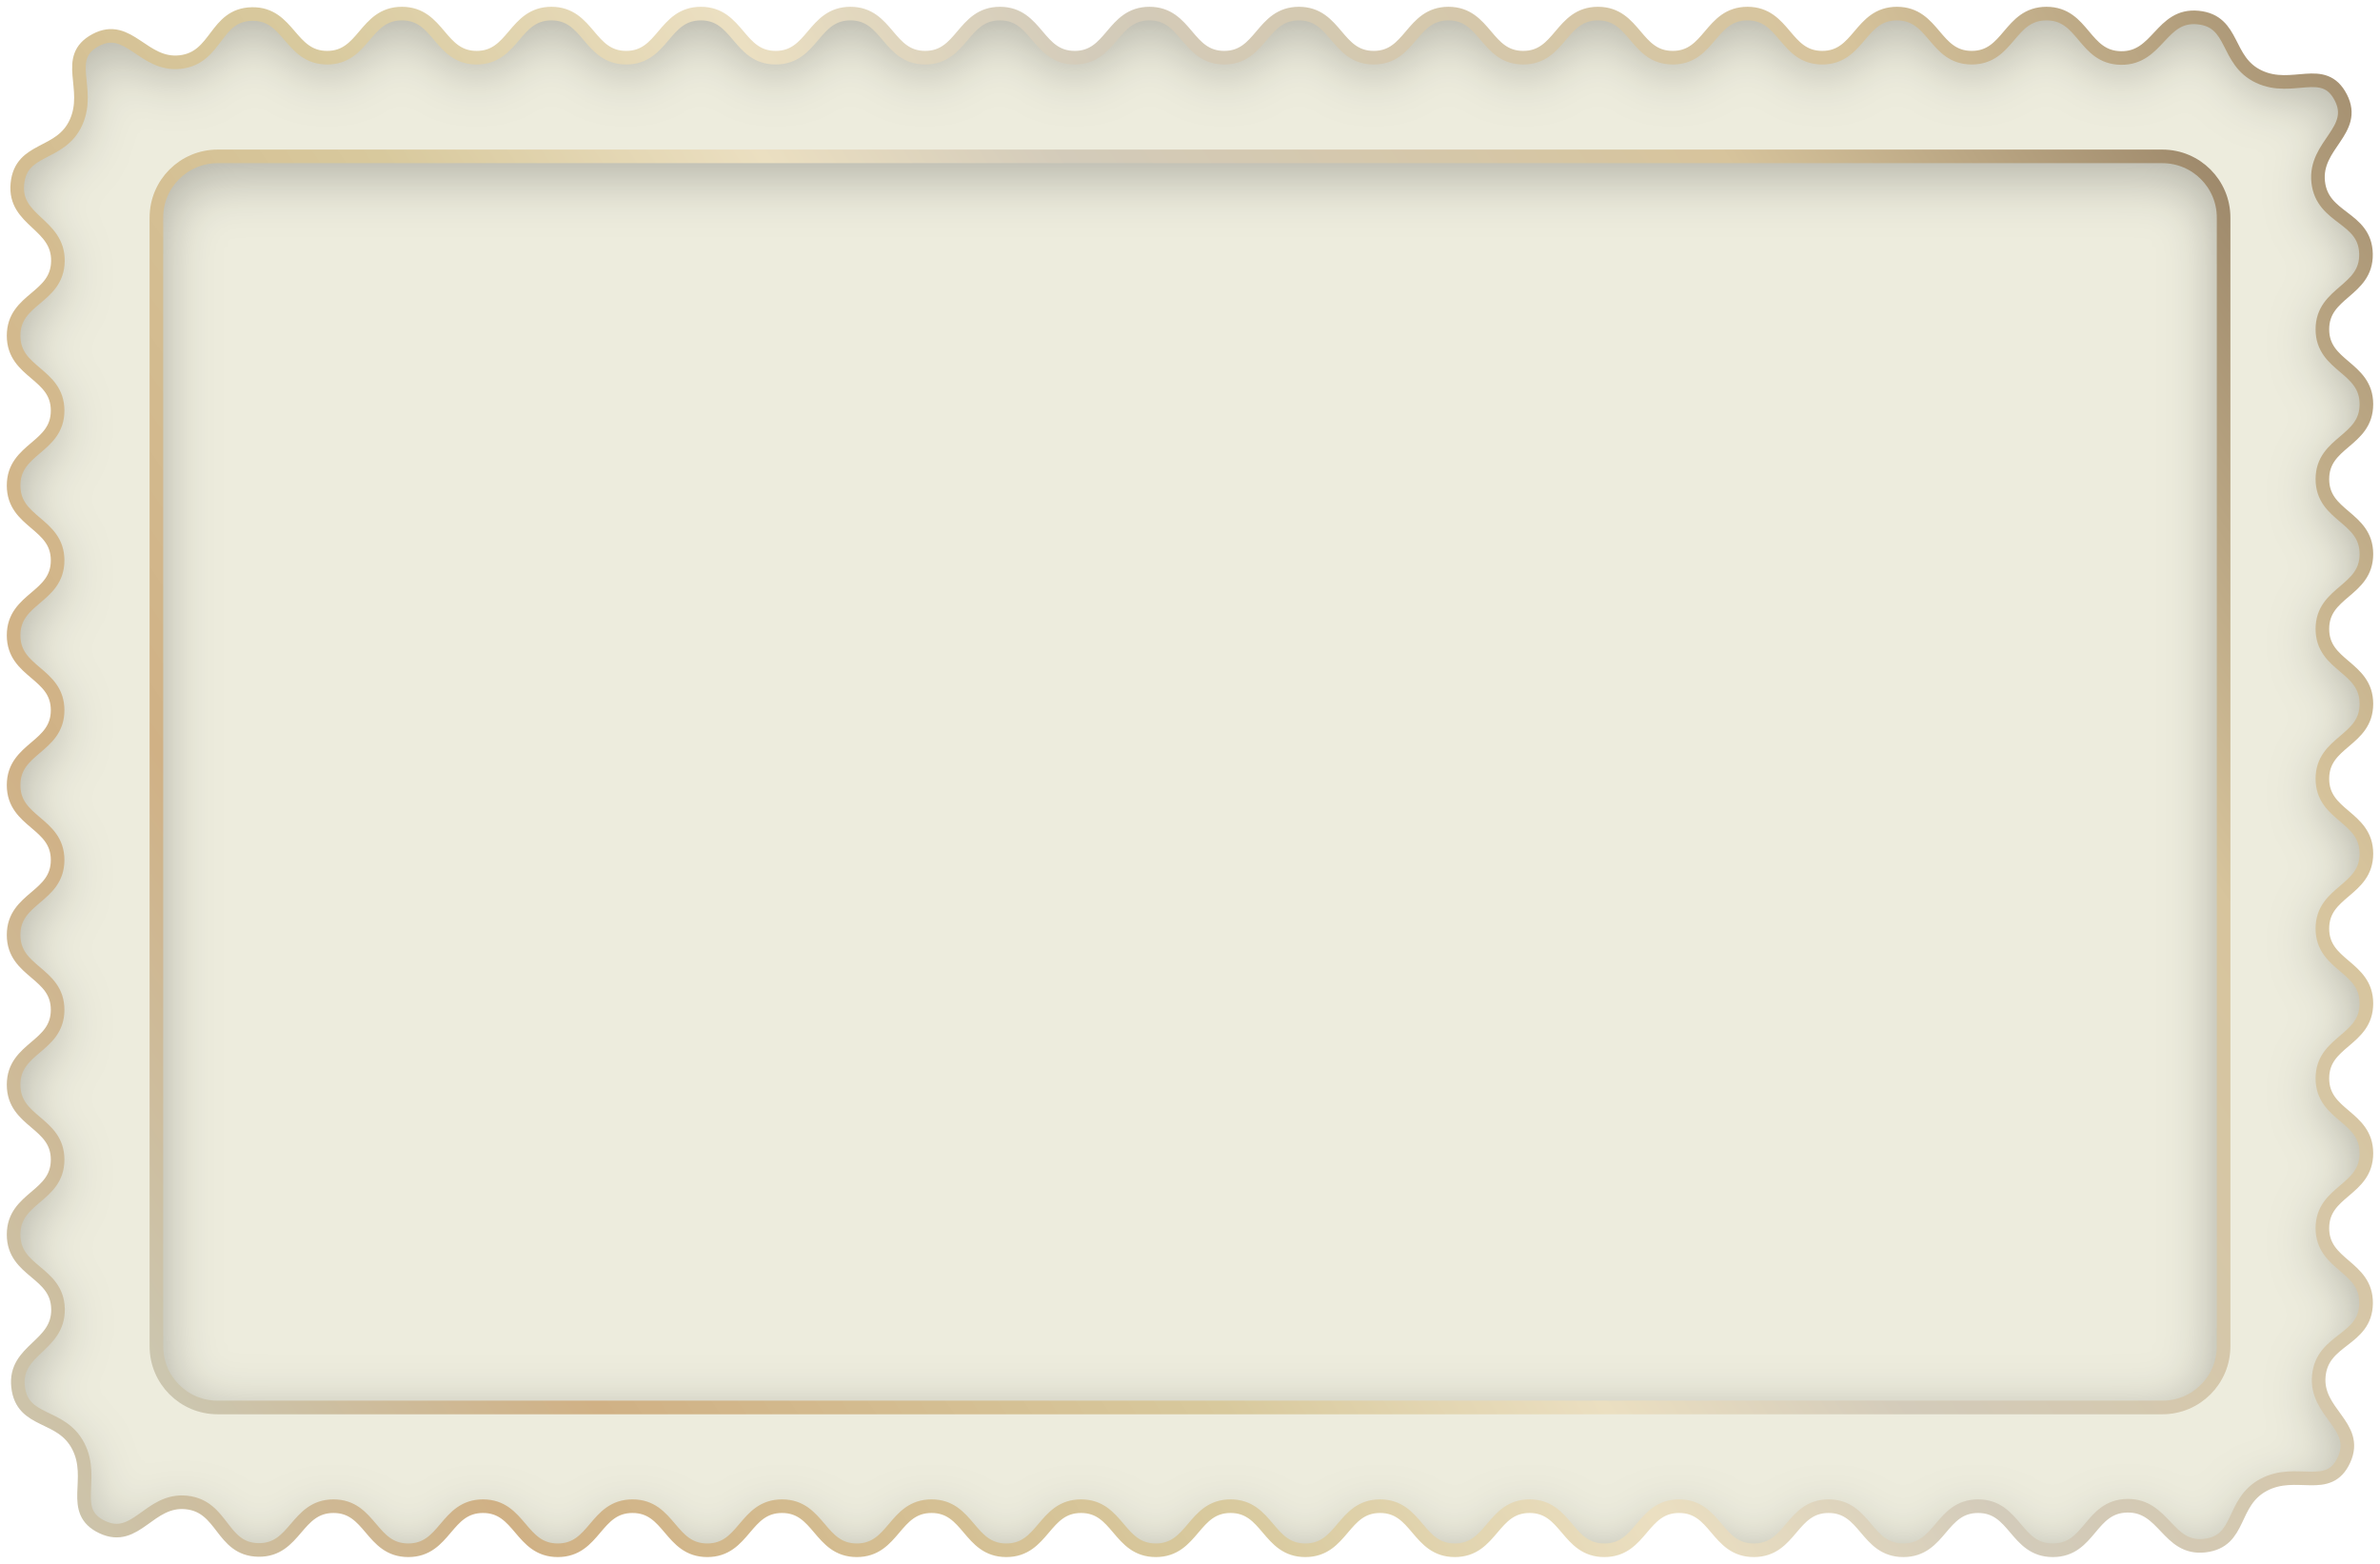
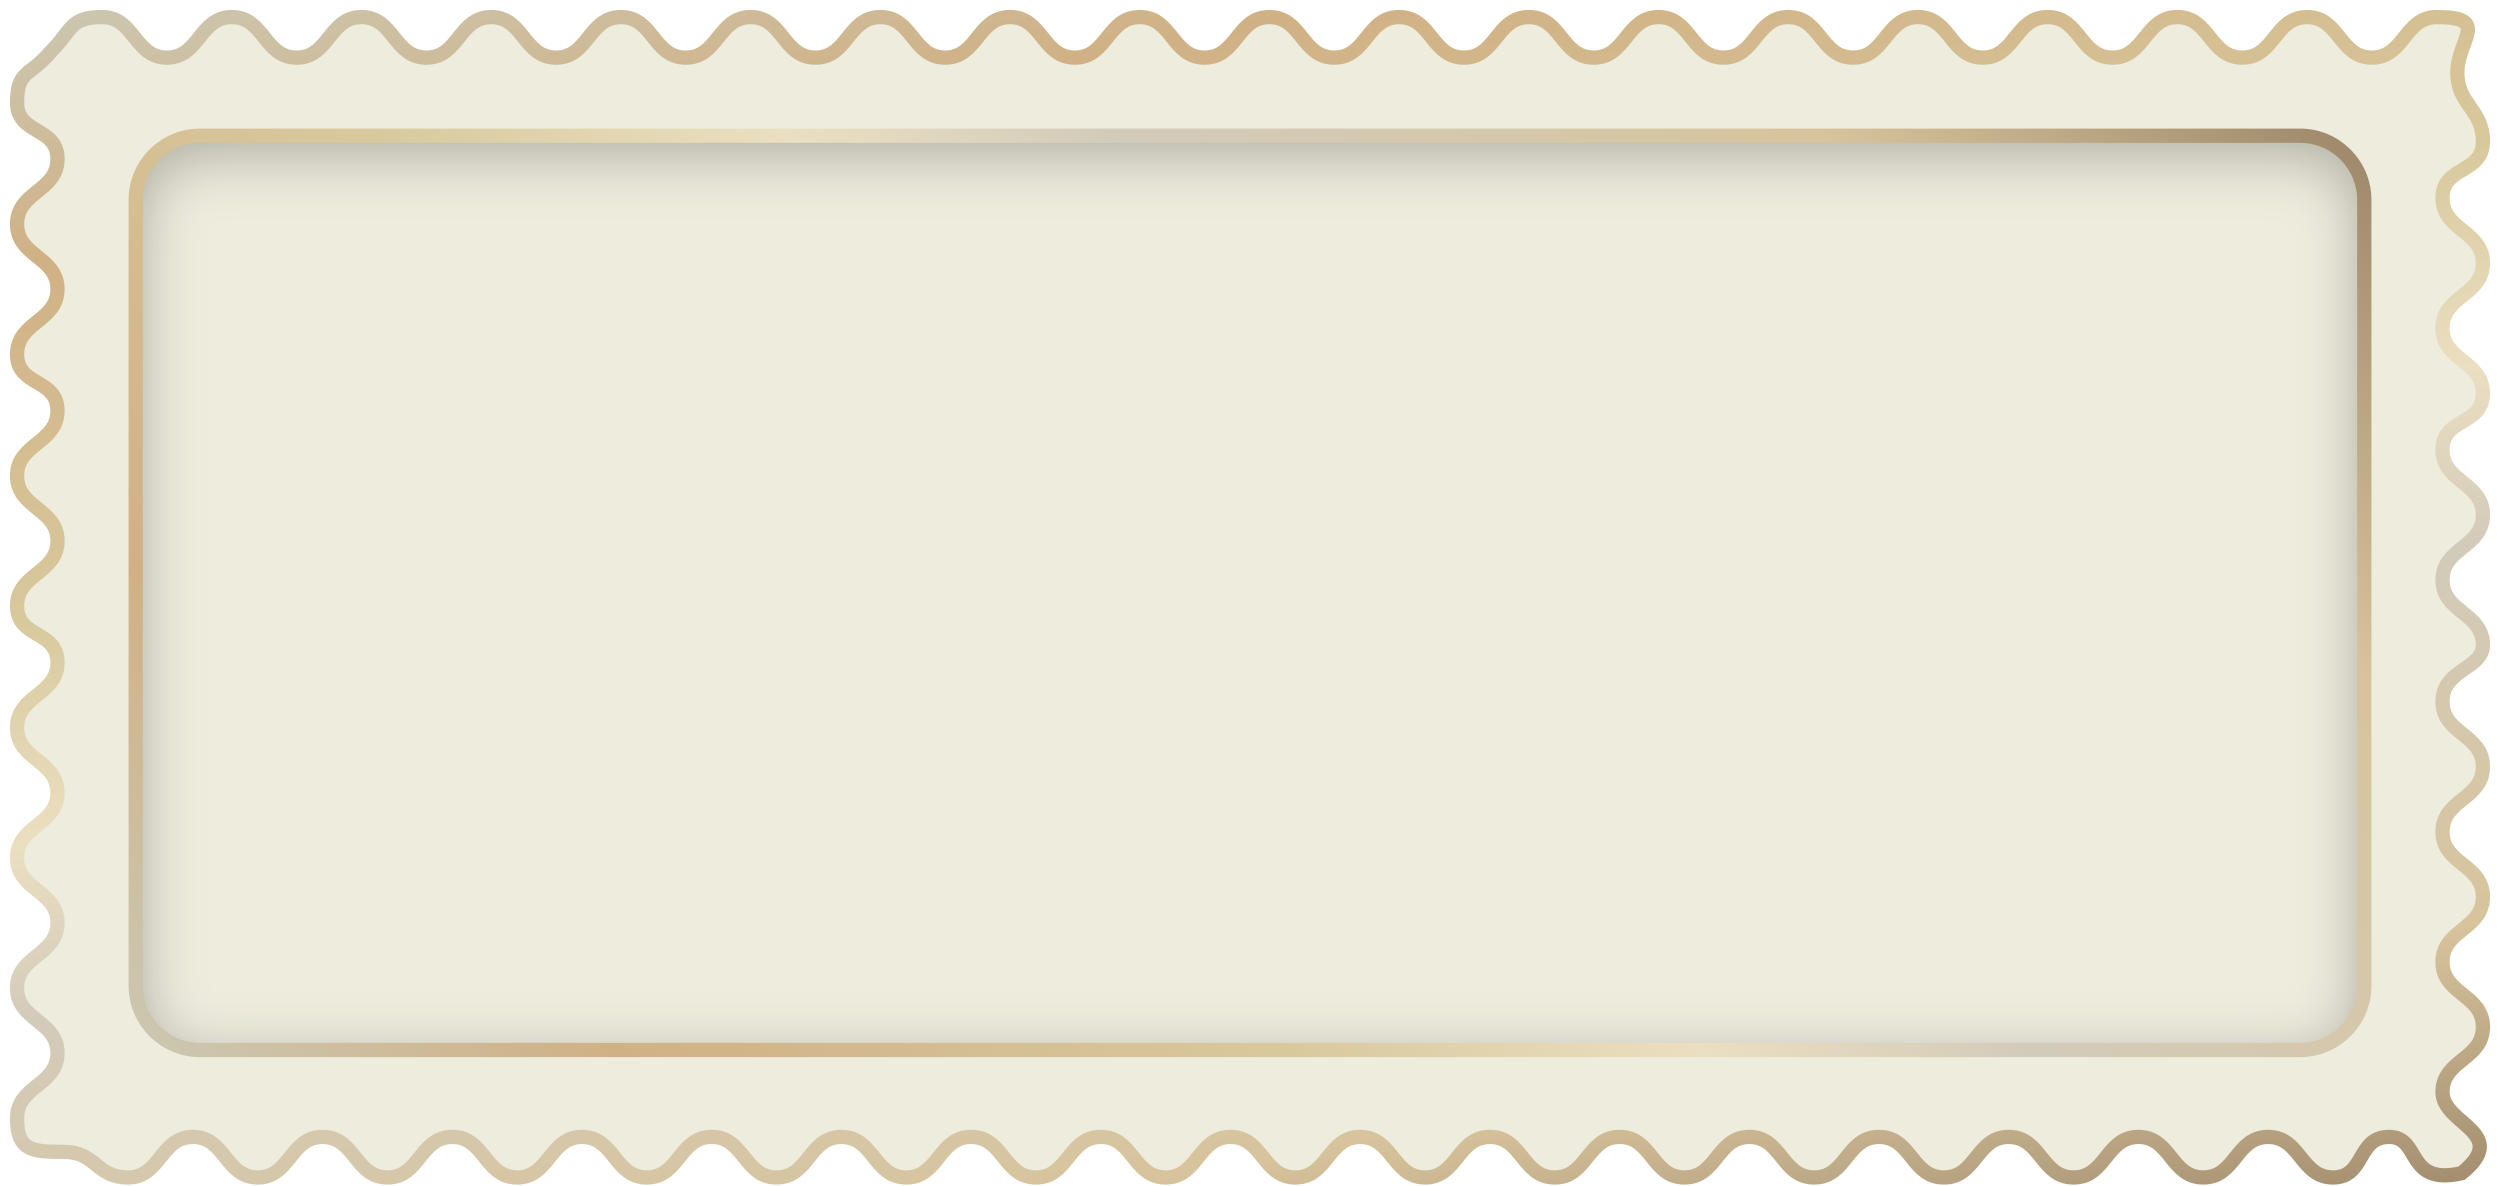
- <svg xmlns="http://www.w3.org/2000/svg" width="175" height="115" viewBox="0 0 175 115" fill="none">
-   <g filter="url(#filter0_i_3924_2613)">
-     <path fill-rule="evenodd" clip-rule="evenodd" d="M24.523 110.758C21.775 110.758 21.751 114.016 19.003 113.976C16.255 113.935 16.432 110.756 13.697 110.484C10.963 110.211 10.017 113.468 7.528 112.3C5.039 111.131 7.017 108.793 5.756 106.346C4.495 103.899 1.629 104.706 1.328 101.968C1.027 99.231 4.312 99.018 4.265 96.264C4.218 93.511 1 93.538 1 90.784C1 88.03 4.236 88.03 4.236 85.276C4.236 82.522 1 82.522 1 79.767C1 77.013 4.236 77.013 4.236 74.259C4.236 71.505 1 71.505 1 68.751C1 65.997 4.236 65.997 4.236 63.243C4.236 60.489 1 60.489 1 57.734C1 54.98 4.236 54.98 4.236 52.226C4.236 49.472 1 49.472 1 46.718C1 43.964 4.236 43.964 4.236 41.21C4.236 38.456 1 38.456 1 35.701C1 32.947 4.236 32.947 4.236 30.193C4.236 27.439 1 27.439 1 24.685C1 21.931 4.22 21.953 4.258 19.199C4.296 16.445 1.015 16.262 1.278 13.521C1.541 10.779 4.451 11.51 5.588 9.002C6.725 6.495 4.61 4.241 7.036 2.947C9.462 1.653 10.525 4.875 13.255 4.563C15.986 4.252 15.782 1.081 18.53 1.032C21.278 0.983 21.307 4.243 24.055 4.242C26.804 4.242 26.803 1 29.552 1C32.3 1 32.3 4.242 35.048 4.242C37.797 4.242 37.797 1 40.545 1C43.293 1 43.293 4.242 46.042 4.242C48.79 4.242 48.79 1 51.538 1C54.286 1 54.286 4.242 57.035 4.242C59.783 4.242 59.783 1 62.531 1C65.28 1 65.28 4.242 68.028 4.242C70.776 4.242 70.776 1 73.525 1C76.273 1 76.273 4.242 79.021 4.242C81.769 4.242 81.769 1 84.518 1C87.266 1 87.266 4.242 90.014 4.242C92.763 4.242 92.763 1 95.511 1C98.259 1 98.259 4.242 101.008 4.242C103.756 4.242 103.756 1 106.504 1C109.253 1 109.253 4.242 112.001 4.242C114.749 4.242 114.749 1 117.497 1C120.246 1 120.246 4.242 122.994 4.242C125.742 4.242 125.742 1 128.491 1C131.239 1 131.239 4.242 133.987 4.242C136.736 4.242 136.736 1 139.484 1C142.232 1 142.232 4.242 144.98 4.242C147.729 4.242 147.729 1 150.477 1C153.225 1 153.202 4.226 155.95 4.266C158.698 4.307 158.888 1.017 161.622 1.29C164.357 1.562 163.61 4.468 166.099 5.637C168.587 6.805 170.857 4.719 172.118 7.166C173.38 9.613 170.155 10.649 170.456 13.387C170.757 16.125 173.923 15.927 173.97 18.68C174.017 21.434 170.764 21.462 170.764 24.216C170.764 26.97 174 26.97 174 29.724C174 32.478 170.764 32.478 170.764 35.233C170.764 37.987 174 37.987 174 40.741C174 43.495 170.764 43.495 170.764 46.249C170.764 49.003 174 49.003 174 51.757C174 54.511 170.764 54.511 170.764 57.266C170.764 60.02 174 60.02 174 62.774C174 65.528 170.764 65.528 170.764 68.282C170.764 71.036 174 71.036 174 73.79C174 76.544 170.764 76.544 170.764 79.299C170.764 82.053 174 82.053 174 84.807C174 87.561 170.764 87.561 170.764 90.315C170.764 93.069 174.016 93.092 173.977 95.846C173.939 98.6 170.764 98.428 170.502 101.169C170.239 103.911 173.495 104.832 172.358 107.339C171.221 109.847 168.87 107.897 166.444 109.191C164.018 110.485 164.841 113.346 162.111 113.658C159.38 113.97 159.16 110.677 156.412 110.726C153.664 110.775 153.693 114 150.945 114C148.197 114 148.197 110.758 145.448 110.758C142.7 110.758 142.7 114 139.952 114C137.203 114 137.203 110.758 134.455 110.758C131.707 110.758 131.707 114 128.958 114C126.21 114 126.21 110.758 123.462 110.758C120.713 110.758 120.713 114 117.965 114C115.217 114 115.217 110.758 112.469 110.758C109.72 110.758 109.72 114 106.972 114C104.224 114 104.224 110.758 101.475 110.758C98.727 110.758 98.727 114 95.979 114C93.231 114 93.231 110.758 90.482 110.758C87.734 110.758 87.734 114 84.986 114C82.237 114 82.237 110.758 79.489 110.758C76.741 110.758 76.741 114 73.992 114C71.244 114 71.244 110.758 68.496 110.758C65.747 110.758 65.747 114 62.999 114C60.251 114 60.251 110.758 57.502 110.758C54.754 110.758 54.754 114 52.006 114C49.258 114 49.258 110.758 46.509 110.758C43.761 110.758 43.761 114 41.013 114C38.264 114 38.264 110.758 35.516 110.758C32.768 110.758 32.768 114 30.02 114C27.271 114 27.271 110.758 24.523 110.758Z" fill="#EDECDD" />
+ <svg xmlns="http://www.w3.org/2000/svg" width="175" height="83" viewBox="0 0 175 83" fill="none">
+   <path fill-rule="evenodd" clip-rule="evenodd" d="M3.583 3.584C5.077 2.09 4.879 1.195 7.149 1.195C9.419 1.195 9.419 4.034 11.688 4.034C13.958 4.034 13.958 1.195 16.228 1.195C18.498 1.195 18.498 4.034 20.768 4.034C23.037 4.034 23.037 1.195 25.307 1.195C27.577 1.195 27.577 4.034 29.847 4.034C32.117 4.034 32.117 1.195 34.386 1.195C36.656 1.195 36.656 4.034 38.926 4.034C41.196 4.034 41.196 1.195 43.466 1.195C45.735 1.195 45.735 4.034 48.005 4.034C50.275 4.034 50.275 1.195 52.545 1.195C54.815 1.195 54.815 4.034 57.084 4.034C59.354 4.034 59.354 1.195 61.624 1.195C63.894 1.195 63.894 4.034 66.164 4.034C68.433 4.034 68.433 1.195 70.703 1.195C72.973 1.195 72.973 4.034 75.243 4.034C77.513 4.034 77.513 1.195 79.782 1.195C82.052 1.195 82.052 4.034 84.322 4.034C86.592 4.034 86.592 1.195 88.862 1.195C91.132 1.195 91.132 4.034 93.401 4.034C95.671 4.034 95.671 1.195 97.941 1.195C100.211 1.195 100.211 4.034 102.48 4.034C104.75 4.034 104.75 1.195 107.02 1.195C109.29 1.195 109.29 4.034 111.56 4.034C113.829 4.034 113.829 1.195 116.099 1.195C118.369 1.195 118.369 4.034 120.639 4.034C122.909 4.034 122.909 1.195 125.179 1.195C127.448 1.195 127.448 4.034 129.718 4.034C131.988 4.034 131.988 1.195 134.258 1.195C136.528 1.195 136.528 4.034 138.797 4.034C141.067 4.034 141.067 1.195 143.337 1.195C145.607 1.195 145.607 4.034 147.877 4.034C150.146 4.034 150.146 1.195 152.416 1.195C154.686 1.195 154.686 4.034 156.956 4.034C159.226 4.034 159.226 1.195 161.495 1.195C163.765 1.195 163.765 4.034 166.035 4.034C168.305 4.034 168.305 1.195 170.575 1.195C174.403 1.195 172.013 2.799 172.013 5.077C172.013 7.355 173.805 7.626 173.805 9.904C173.805 12.181 170.976 11.584 170.976 13.862C170.976 16.14 173.805 16.14 173.805 18.418C173.805 20.696 170.976 20.696 170.976 22.973C170.976 25.251 173.805 25.251 173.805 27.529C173.805 29.807 170.976 29.21 170.976 31.488C170.976 33.766 173.805 33.766 173.805 36.043C173.805 38.321 170.976 38.321 170.976 40.599C170.976 42.877 173.805 42.877 173.805 45.155C173.805 46.835 170.976 46.835 170.976 49.113C170.976 51.391 173.805 51.391 173.805 53.669C173.805 55.947 170.976 55.947 170.976 58.225C170.976 60.503 173.805 60.503 173.805 62.78C173.805 65.058 170.976 65.058 170.976 67.336C170.976 69.614 173.805 69.614 173.805 71.892C173.805 74.17 170.976 74.17 170.976 76.448C170.976 78.725 175.817 79.285 172.312 82.124C168.352 83.02 169.505 79.584 167.235 79.584C164.965 79.584 165.581 82.423 163.311 82.423C161.041 82.423 161.041 79.584 158.772 79.584C156.502 79.584 156.502 82.423 154.232 82.423C151.962 82.423 151.962 79.584 149.692 79.584C147.423 79.584 147.423 82.423 145.153 82.423C142.883 82.423 142.883 79.584 140.613 79.584C138.343 79.584 138.343 82.423 136.074 82.423C133.804 82.423 133.804 79.584 131.534 79.584C129.264 79.584 129.264 82.423 126.994 82.423C124.725 82.423 124.725 79.584 122.455 79.584C120.185 79.584 120.185 82.423 117.915 82.423C115.645 82.423 115.645 79.584 113.376 79.584C111.106 79.584 111.106 82.423 108.836 82.423C106.566 82.423 106.566 79.584 104.296 79.584C102.027 79.584 102.027 82.423 99.757 82.423C97.487 82.423 97.487 79.584 95.217 79.584C92.947 79.584 92.947 82.423 90.677 82.423C88.408 82.423 88.408 79.584 86.138 79.584C83.868 79.584 83.868 82.423 81.598 82.423C79.329 82.423 79.329 79.584 77.059 79.584C74.789 79.584 74.789 82.423 72.519 82.423C70.249 82.423 70.249 79.584 67.98 79.584C65.71 79.584 65.71 82.423 63.44 82.423C61.17 82.423 61.17 79.584 58.9 79.584C56.63 79.584 56.63 82.423 54.361 82.423C52.091 82.423 52.091 79.584 49.821 79.584C47.551 79.584 47.551 82.423 45.282 82.423C43.012 82.423 43.012 79.584 40.742 79.584C38.472 79.584 38.472 82.423 36.202 82.423C33.932 82.423 33.932 79.584 31.663 79.584C29.393 79.584 29.393 82.423 27.123 82.423C24.853 82.423 24.853 79.584 22.583 79.584C20.314 79.584 20.314 82.423 18.044 82.423C15.774 82.423 15.774 79.584 13.504 79.584C11.234 79.584 11.234 82.423 8.965 82.423C6.695 82.423 6.749 80.631 4.479 80.631C2.21 80.631 1.194 80.548 1.194 78.27C1.194 75.992 4.024 75.992 4.024 73.714C4.024 71.436 1.194 71.436 1.194 69.158C1.194 66.881 4.024 66.881 4.024 64.603C4.024 62.325 1.194 62.325 1.194 60.047C1.194 57.769 4.024 57.769 4.024 55.491C4.024 53.213 1.194 53.213 1.194 50.935C1.194 48.658 4.024 48.658 4.024 46.38C4.024 44.102 1.194 44.699 1.194 42.421C1.194 40.144 4.024 40.144 4.024 37.866C4.024 35.588 1.194 35.588 1.194 33.31C1.194 31.032 4.024 31.032 4.024 28.754C4.024 26.476 1.194 27.074 1.194 24.796C1.194 22.518 4.024 22.518 4.024 20.24C4.024 17.962 1.194 17.962 1.194 15.684C1.194 13.406 4.024 13.406 4.024 11.129C4.024 8.851 1.194 9.448 1.194 7.17C1.194 4.892 2.09 5.375 3.583 3.584Z" fill="#EDECDD" stroke="url(#paint0_linear_4141_2652)" />
+   <g filter="url(#filter0_i_4141_2652)">
+     <rect x="10" y="73" width="63" height="155" rx="4" transform="rotate(-90 10 73)" fill="#EDECDD" />
  </g>
-   <path fill-rule="evenodd" clip-rule="evenodd" d="M24.523 110.758C21.775 110.758 21.751 114.016 19.003 113.976C16.255 113.935 16.432 110.756 13.697 110.484C10.963 110.211 10.017 113.468 7.528 112.3C5.039 111.131 7.017 108.793 5.756 106.346C4.495 103.899 1.629 104.706 1.328 101.968C1.027 99.231 4.312 99.018 4.265 96.264C4.218 93.511 1 93.538 1 90.784C1 88.03 4.236 88.03 4.236 85.276C4.236 82.522 1 82.522 1 79.767C1 77.013 4.236 77.013 4.236 74.259C4.236 71.505 1 71.505 1 68.751C1 65.997 4.236 65.997 4.236 63.243C4.236 60.489 1 60.489 1 57.734C1 54.98 4.236 54.98 4.236 52.226C4.236 49.472 1 49.472 1 46.718C1 43.964 4.236 43.964 4.236 41.21C4.236 38.456 1 38.456 1 35.701C1 32.947 4.236 32.947 4.236 30.193C4.236 27.439 1 27.439 1 24.685C1 21.931 4.22 21.953 4.258 19.199C4.296 16.445 1.015 16.262 1.278 13.521C1.541 10.779 4.451 11.51 5.588 9.002C6.725 6.495 4.61 4.241 7.036 2.947C9.462 1.653 10.525 4.875 13.255 4.563C15.986 4.252 15.782 1.081 18.53 1.032C21.278 0.983 21.307 4.243 24.055 4.242C26.804 4.242 26.803 1 29.552 1C32.3 1 32.3 4.242 35.048 4.242C37.797 4.242 37.797 1 40.545 1C43.293 1 43.293 4.242 46.042 4.242C48.79 4.242 48.79 1 51.538 1C54.286 1 54.286 4.242 57.035 4.242C59.783 4.242 59.783 1 62.531 1C65.28 1 65.28 4.242 68.028 4.242C70.776 4.242 70.776 1 73.525 1C76.273 1 76.273 4.242 79.021 4.242C81.769 4.242 81.769 1 84.518 1C87.266 1 87.266 4.242 90.014 4.242C92.763 4.242 92.763 1 95.511 1C98.259 1 98.259 4.242 101.008 4.242C103.756 4.242 103.756 1 106.504 1C109.253 1 109.253 4.242 112.001 4.242C114.749 4.242 114.749 1 117.497 1C120.246 1 120.246 4.242 122.994 4.242C125.742 4.242 125.742 1 128.491 1C131.239 1 131.239 4.242 133.987 4.242C136.736 4.242 136.736 1 139.484 1C142.232 1 142.232 4.242 144.98 4.242C147.729 4.242 147.729 1 150.477 1C153.225 1 153.202 4.226 155.95 4.266C158.698 4.307 158.888 1.017 161.622 1.29C164.357 1.562 163.61 4.468 166.099 5.637C168.587 6.805 170.857 4.719 172.118 7.166C173.38 9.613 170.155 10.649 170.456 13.387C170.757 16.125 173.923 15.927 173.97 18.68C174.017 21.434 170.764 21.462 170.764 24.216C170.764 26.97 174 26.97 174 29.724C174 32.478 170.764 32.478 170.764 35.233C170.764 37.987 174 37.987 174 40.741C174 43.495 170.764 43.495 170.764 46.249C170.764 49.003 174 49.003 174 51.757C174 54.511 170.764 54.511 170.764 57.266C170.764 60.02 174 60.02 174 62.774C174 65.528 170.764 65.528 170.764 68.282C170.764 71.036 174 71.036 174 73.79C174 76.544 170.764 76.544 170.764 79.299C170.764 82.053 174 82.053 174 84.807C174 87.561 170.764 87.561 170.764 90.315C170.764 93.069 174.016 93.092 173.977 95.846C173.939 98.6 170.764 98.428 170.502 101.169C170.239 103.911 173.495 104.832 172.358 107.339C171.221 109.847 168.87 107.897 166.444 109.191C164.018 110.485 164.841 113.346 162.111 113.658C159.38 113.97 159.16 110.677 156.412 110.726C153.664 110.775 153.693 114 150.945 114C148.197 114 148.197 110.758 145.448 110.758C142.7 110.758 142.7 114 139.952 114C137.203 114 137.203 110.758 134.455 110.758C131.707 110.758 131.707 114 128.958 114C126.21 114 126.21 110.758 123.462 110.758C120.713 110.758 120.713 114 117.965 114C115.217 114 115.217 110.758 112.469 110.758C109.72 110.758 109.72 114 106.972 114C104.224 114 104.224 110.758 101.475 110.758C98.727 110.758 98.727 114 95.979 114C93.231 114 93.231 110.758 90.482 110.758C87.734 110.758 87.734 114 84.986 114C82.237 114 82.237 110.758 79.489 110.758C76.741 110.758 76.741 114 73.992 114C71.244 114 71.244 110.758 68.496 110.758C65.747 110.758 65.747 114 62.999 114C60.251 114 60.251 110.758 57.502 110.758C54.754 110.758 54.754 114 52.006 114C49.258 114 49.258 110.758 46.509 110.758C43.761 110.758 43.761 114 41.013 114C38.264 114 38.264 110.758 35.516 110.758C32.768 110.758 32.768 114 30.02 114C27.271 114 27.271 110.758 24.523 110.758Z" stroke="url(#paint0_linear_3924_2613)" />
-   <g filter="url(#filter1_i_3924_2613)">
-     <rect x="12" y="103" width="91" height="151" rx="4" transform="rotate(-90 12 103)" fill="#EDECDD" />
-   </g>
-   <rect x="11.5" y="103.5" width="92" height="152" rx="4.5" transform="rotate(-90 11.5 103.5)" stroke="url(#paint1_linear_3924_2613)" />
+   <rect x="9.5" y="73.5" width="64" height="156" rx="4.5" transform="rotate(-90 9.5 73.5)" stroke="url(#paint1_linear_4141_2652)" />
  <defs>
-     <filter id="filter0_i_3924_2613" x="0.5" y="0.5" width="174" height="115" filterUnits="userSpaceOnUse" color-interpolation-filters="sRGB">
+     <filter id="filter0_i_4141_2652" x="9" y="9" width="157" height="66" filterUnits="userSpaceOnUse" color-interpolation-filters="sRGB">
      <feFlood flood-opacity="0" result="BackgroundImageFix" />
      <feBlend mode="normal" in="SourceGraphic" in2="BackgroundImageFix" result="shape" />
      <feColorMatrix in="SourceAlpha" type="matrix" values="0 0 0 0 0 0 0 0 0 0 0 0 0 0 0 0 0 0 127 0" result="hardAlpha" />
      <feOffset dy="1" />
      <feGaussianBlur stdDeviation="2" />
      <feComposite in2="hardAlpha" operator="arithmetic" k2="-1" k3="1" />
      <feColorMatrix type="matrix" values="0 0 0 0 0 0 0 0 0 0 0 0 0 0 0 0 0 0 0.25 0" />
-       <feBlend mode="normal" in2="shape" result="effect1_innerShadow_3924_2613" />
+       <feBlend mode="normal" in2="shape" result="effect1_innerShadow_4141_2652" />
    </filter>
-     <filter id="filter1_i_3924_2613" x="11" y="11" width="153" height="94" filterUnits="userSpaceOnUse" color-interpolation-filters="sRGB">
-       <feFlood flood-opacity="0" result="BackgroundImageFix" />
-       <feBlend mode="normal" in="SourceGraphic" in2="BackgroundImageFix" result="shape" />
-       <feColorMatrix in="SourceAlpha" type="matrix" values="0 0 0 0 0 0 0 0 0 0 0 0 0 0 0 0 0 0 127 0" result="hardAlpha" />
-       <feOffset dy="1" />
-       <feGaussianBlur stdDeviation="2" />
-       <feComposite in2="hardAlpha" operator="arithmetic" k2="-1" k3="1" />
-       <feColorMatrix type="matrix" values="0 0 0 0 0 0 0 0 0 0 0 0 0 0 0 0 0 0 0.25 0" />
-       <feBlend mode="normal" in2="shape" result="effect1_innerShadow_3924_2613" />
-     </filter>
-     <linearGradient id="paint0_linear_3924_2613" x1="1" y1="109.884" x2="175.899" y2="1.282" gradientUnits="userSpaceOnUse">
+     <linearGradient id="paint0_linear_4141_2652" x1="7.482" y1="0.597" x2="29.336" y2="112.627" gradientUnits="userSpaceOnUse">
      <stop stop-color="#CCC6AF" />
      <stop offset="0.144" stop-color="#D0B185" />
      <stop offset="0.361" stop-color="#D8C99D" />
      <stop offset="0.494" stop-color="#EBDFC1" />
      <stop offset="0.599" stop-color="#D3CBBA" />
      <stop offset="0.828" stop-color="#D7C49C" />
      <stop offset="1" stop-color="#9D886A" />
    </linearGradient>
-     <linearGradient id="paint1_linear_3924_2613" x1="15.315" y1="103" x2="113.29" y2="248.58" gradientUnits="userSpaceOnUse">
+     <linearGradient id="paint1_linear_4141_2652" x1="12.295" y1="73" x2="120.855" y2="181.792" gradientUnits="userSpaceOnUse">
      <stop stop-color="#CCC6AF" />
      <stop offset="0.144" stop-color="#D0B185" />
      <stop offset="0.361" stop-color="#D8C99D" />
      <stop offset="0.494" stop-color="#EBDFC1" />
      <stop offset="0.599" stop-color="#D3CBBA" />
      <stop offset="0.828" stop-color="#D7C49C" />
      <stop offset="1" stop-color="#9D886A" />
    </linearGradient>
  </defs>
</svg>
